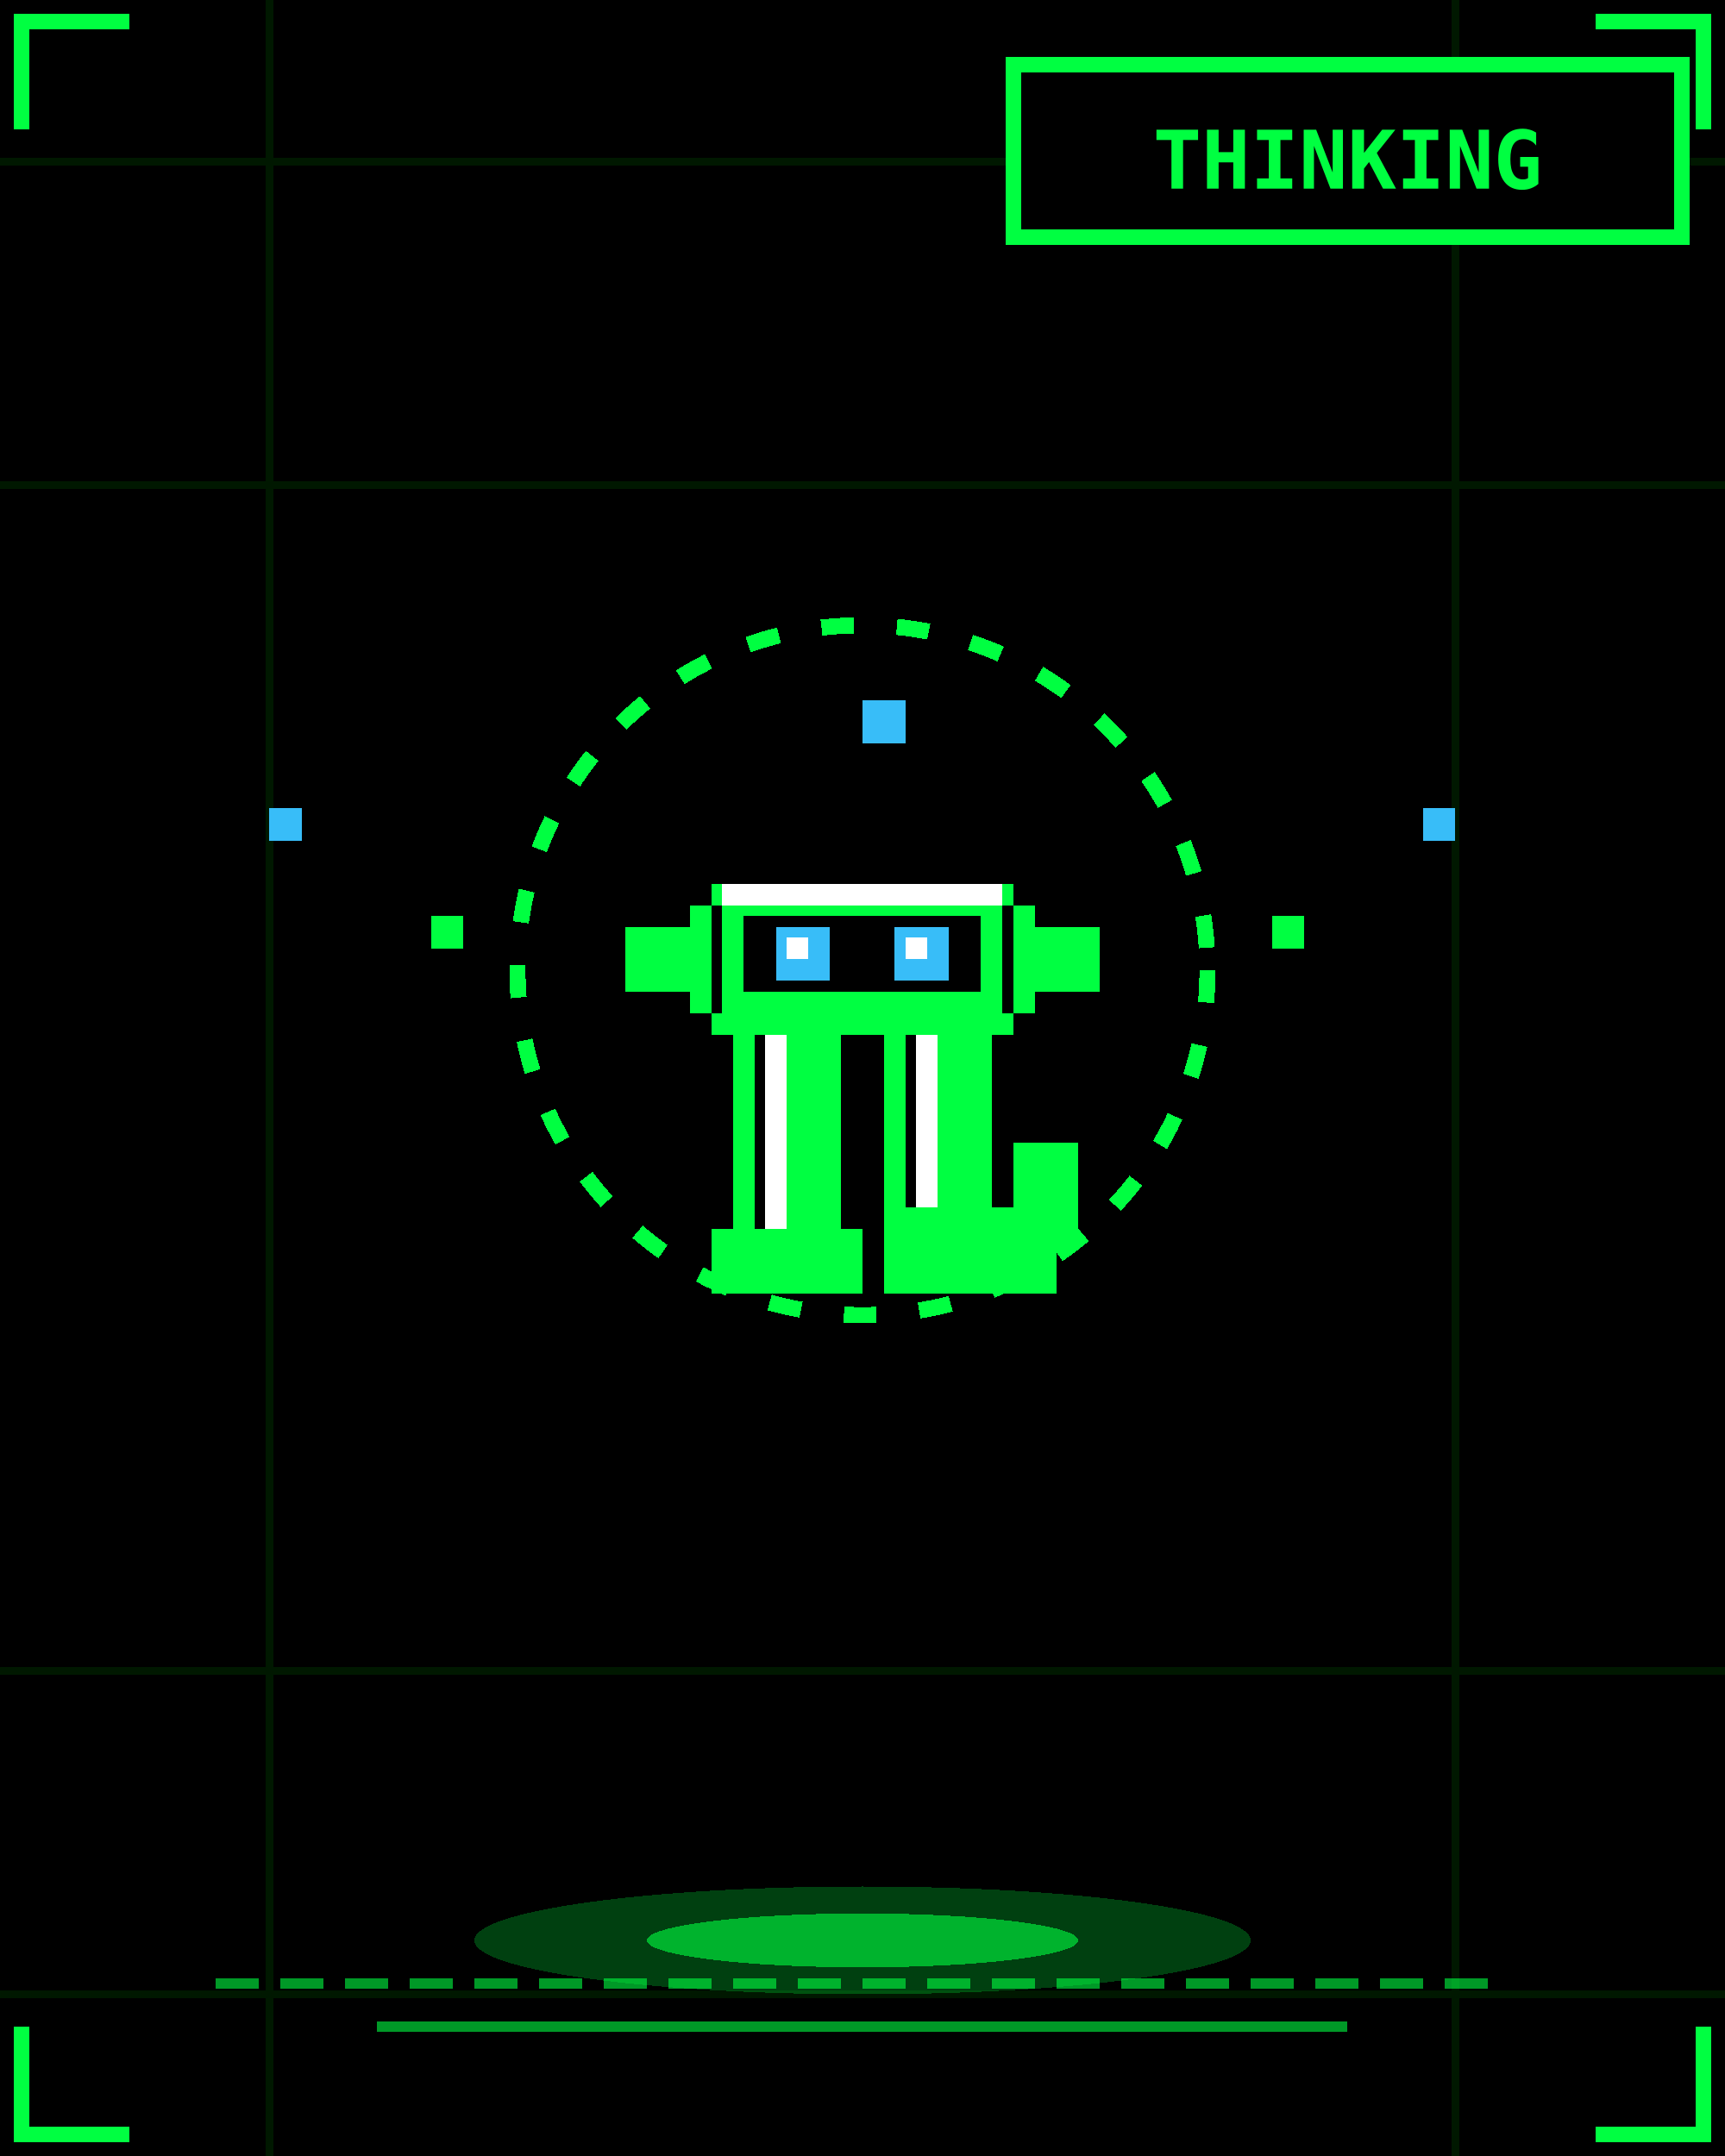
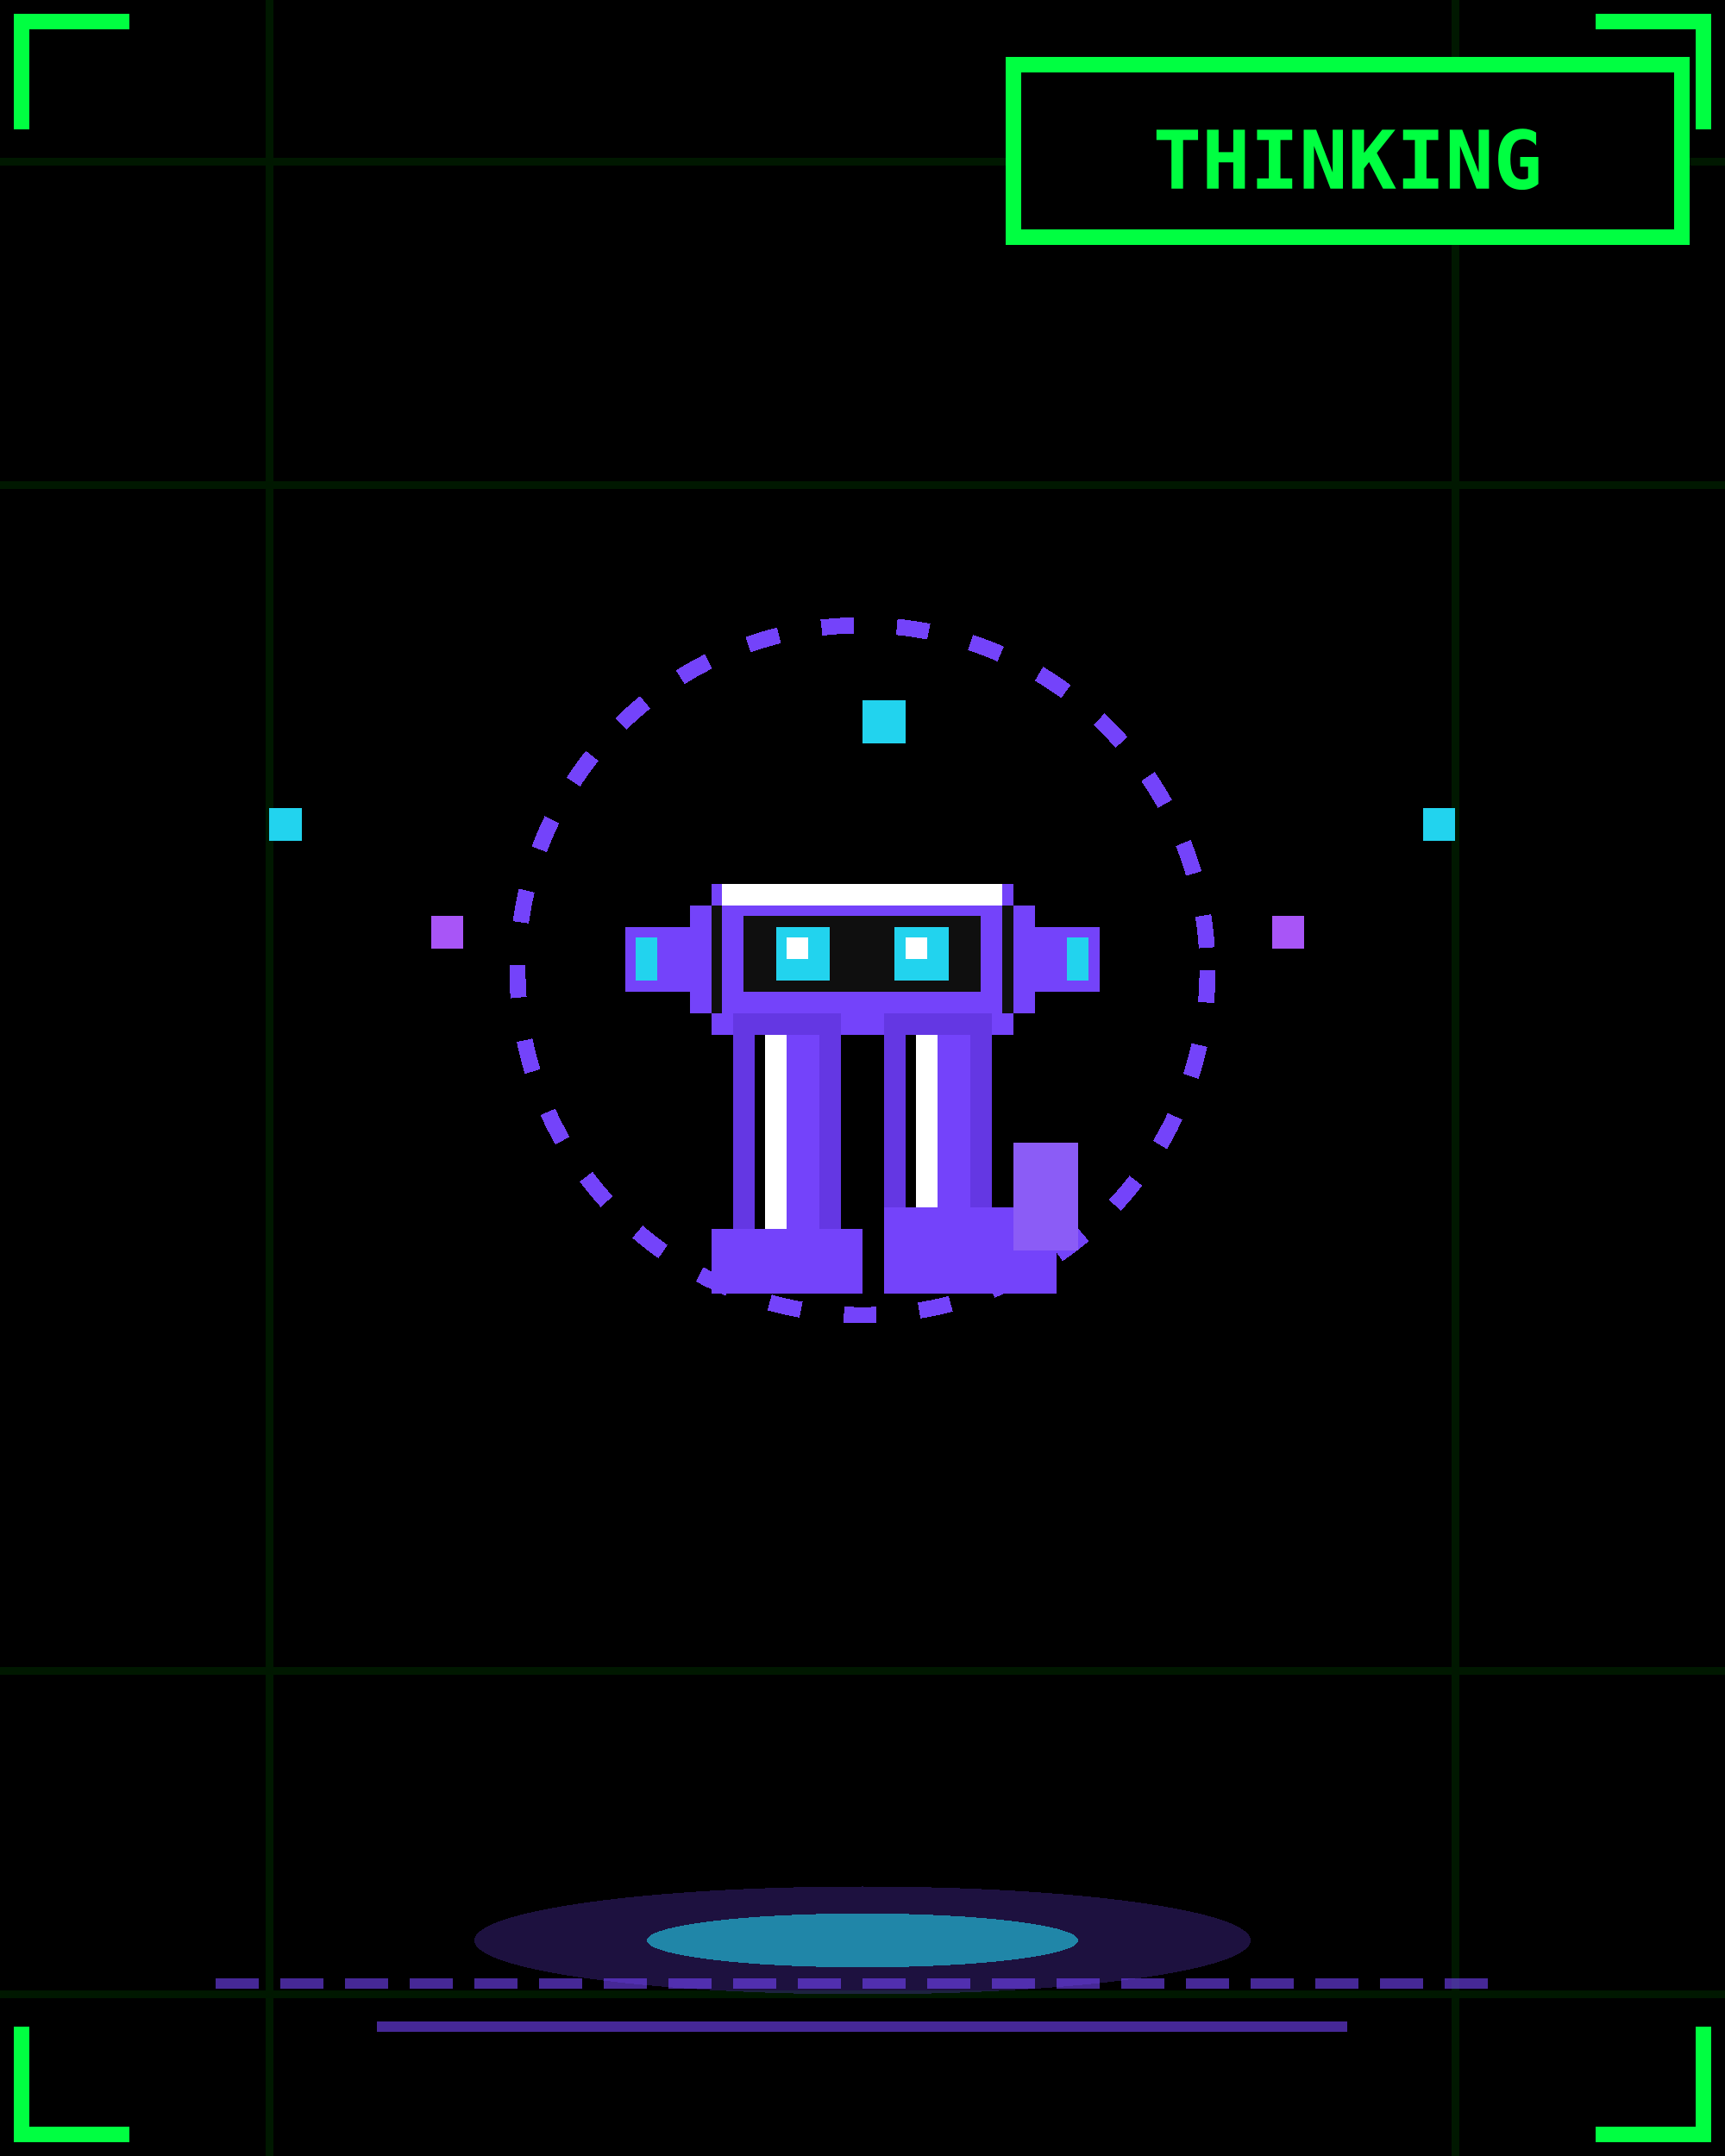
<svg xmlns="http://www.w3.org/2000/svg" viewBox="0 0 160 200" width="100%" height="100%" preserveAspectRatio="none" shape-rendering="crispEdges">
  <style>
    @keyframes psychicPulse {
      0% { transform: scale(0.6); opacity: 0.8; }
      50% { opacity: 0.3; }
      100% { transform: scale(1.6); opacity: 0; }
    }
    @keyframes levitateFloat {
      0%, 100% { transform: translateY(0px); }
      50% { transform: translateY(-6px); }
    }
    @keyframes thoughtParticle1 {
      0% { transform: translateY(0px); opacity: 0; }
      40% { opacity: 1; }
      100% { transform: translateY(-70px); opacity: 0; }
    }
    @keyframes thoughtParticle2 {
      0% { transform: translateY(0px); opacity: 0; }
      40% { opacity: 1; }
      100% { transform: translateY(-70px); opacity: 0; }
    }

    .mascot-thinking { animation: levitateFloat 2s steps(4) infinite; transform-origin: 80px 100px; }
    .psychic-1 { animation: psychicPulse 1.8s steps(4) infinite; transform-origin: 80px 90px; }
    .psychic-2 { animation: psychicPulse 1.8s steps(4) infinite 0.9s; transform-origin: 80px 90px; }
    .tp-1 { animation: thoughtParticle1 2.2s steps(6) infinite; }
    .tp-2 { animation: thoughtParticle2 2.6s steps(6) infinite 1.1s; }
  </style>
  <rect width="160" height="200" fill="#000000" />
  <g stroke="#003b00" stroke-width="0.75" opacity="0.4">
    <line x1="0" y1="15" x2="160" y2="15" />
    <line x1="0" y1="45" x2="160" y2="45" />
    <line x1="0" y1="155" x2="160" y2="155" />
    <line x1="0" y1="185" x2="160" y2="185" />
    <line x1="25" y1="0" x2="25" y2="200" />
    <line x1="135" y1="0" x2="135" y2="200" />
  </g>
  <g stroke="#00ff41" stroke-width="1.5" fill="none">
    <path d="M2,12 L2,2 L12,2" />
    <path d="M158,12 L158,2 L148,2" />
    <path d="M2,188 L2,198 L12,198" />
    <path d="M158,188 L158,198 L148,198" />
  </g>
  <g transform="translate(94, 6)">
    <rect width="62" height="16" fill="#000000" stroke="#00ff41" stroke-width="1.5" />
    <text x="31" y="11.5" font-family="'Fira Code', monospace" font-size="7.5" font-weight="900" fill="#00ff41" text-anchor="middle">THINKING</text>
  </g>
-   <g fill="none" stroke="#00ff41" stroke-width="1.5" stroke-dasharray="3,4">
+   <g fill="none" stroke="#7443fa" stroke-width="1.5" stroke-dasharray="3,4">
    <circle cx="80" cy="90" r="32" class="psychic-1" />
    <circle cx="80" cy="90" r="32" class="psychic-2" />
  </g>
-   <g class="tp-1" fill="#38bdf8" transform="translate(0, 75)">
+   <g class="tp-1" fill="#22d3ee" transform="translate(0, 75)">
    <rect x="25" y="0" width="3" height="3" />
    <rect x="132" y="0" width="3" height="3" />
    <rect x="80" y="-10" width="4" height="4" />
  </g>
-   <g class="tp-2" fill="#00ff41" transform="translate(0, 85)">
+   <g class="tp-2" fill="#a855f7" transform="translate(0, 85)">
    <rect x="40" y="0" width="3" height="3" />
    <rect x="118" y="0" width="3" height="3" />
  </g>
-   <g opacity="0.6" stroke="#00ff41" stroke-width="1">
+   <g opacity="0.6" stroke="#7443fa" stroke-width="1">
    <line x1="20" y1="184" x2="140" y2="184" stroke-dasharray="4,2" />
    <line x1="35" y1="188" x2="125" y2="188" />
  </g>
-   <ellipse cx="80" cy="180" rx="36" ry="5" fill="#00ff41" opacity="0.25" />
-   <ellipse cx="80" cy="180" rx="20" ry="2.5" fill="#00ff41" opacity="0.6" />
+   <ellipse cx="80" cy="180" rx="36" ry="5" fill="#7443fa" opacity="0.25" />
+   <ellipse cx="80" cy="180" rx="20" ry="2.5" fill="#22d3ee" opacity="0.6" />
  <g class="mascot-thinking">
-     <rect x="64" y="84" width="32" height="10" fill="#00ff41" />
-     <rect x="66" y="82" width="28" height="14" fill="#00ff41" />
-     <rect x="62" y="86" width="36" height="6" fill="#00ff41" />
-     <rect x="68" y="94" width="10" height="22" fill="#00ff41" />
-     <rect x="66" y="114" width="14" height="6" fill="#00ff41" />
-     <rect x="82" y="94" width="10" height="20" fill="#00ff41" />
-     <rect x="82" y="112" width="16" height="8" fill="#00ff41" />
-     <rect x="94" y="106" width="6" height="10" fill="#00ff41" />
+     <rect x="64" y="84" width="32" height="10" fill="#7443fa" />
+     <rect x="66" y="82" width="28" height="14" fill="#7443fa" />
+     <rect x="62" y="86" width="36" height="6" fill="#7443fa" />
+     <rect x="68" y="94" width="10" height="22" fill="#6437e3" />
+     <rect x="66" y="114" width="14" height="6" fill="#7443fa" />
+     <rect x="82" y="94" width="10" height="20" fill="#6437e3" />
+     <rect x="82" y="112" width="16" height="8" fill="#7443fa" />
+     <rect x="94" y="106" width="6" height="10" fill="#8b5cf6" />
    <rect x="70" y="96" width="6" height="18" fill="#000000" />
-     <rect x="71" y="96" width="5" height="18" fill="#00ff41" />
+     <rect x="71" y="96" width="5" height="18" fill="#7443fa" />
    <rect x="71" y="96" width="2" height="18" fill="#ffffff" />
    <rect x="84" y="96" width="6" height="16" fill="#000000" />
-     <rect x="85" y="96" width="5" height="16" fill="#00ff41" />
+     <rect x="85" y="96" width="5" height="16" fill="#7443fa" />
    <rect x="85" y="96" width="2" height="16" fill="#ffffff" />
-     <rect x="66" y="84" width="28" height="10" fill="#000000" />
-     <rect x="67" y="84" width="26" height="10" fill="#00ff41" />
+     <rect x="66" y="84" width="28" height="10" fill="#0f0f0f" />
+     <rect x="67" y="84" width="26" height="10" fill="#7443fa" />
    <rect x="67" y="82" width="26" height="2" fill="#ffffff" />
-     <rect x="69" y="85" width="22" height="7" fill="#000000" />
-     <rect x="72" y="86" width="5" height="5" fill="#38bdf8" />
+     <rect x="69" y="85" width="22" height="7" fill="#0f0f0f" />
+     <rect x="72" y="86" width="5" height="5" fill="#22d3ee" />
    <rect x="73" y="87" width="2" height="2" fill="#ffffff" />
-     <rect x="83" y="86" width="5" height="5" fill="#38bdf8" />
+     <rect x="83" y="86" width="5" height="5" fill="#22d3ee" />
    <rect x="84" y="87" width="2" height="2" fill="#ffffff" />
-     <g fill="#00ff41">
+     <g fill="#7443fa">
      <rect x="58" y="86" width="4" height="6" />
+       <rect x="59" y="87" width="2" height="4" fill="#22d3ee" />
      <rect x="98" y="86" width="4" height="6" />
+       <rect x="99" y="87" width="2" height="4" fill="#22d3ee" />
    </g>
  </g>
</svg>
